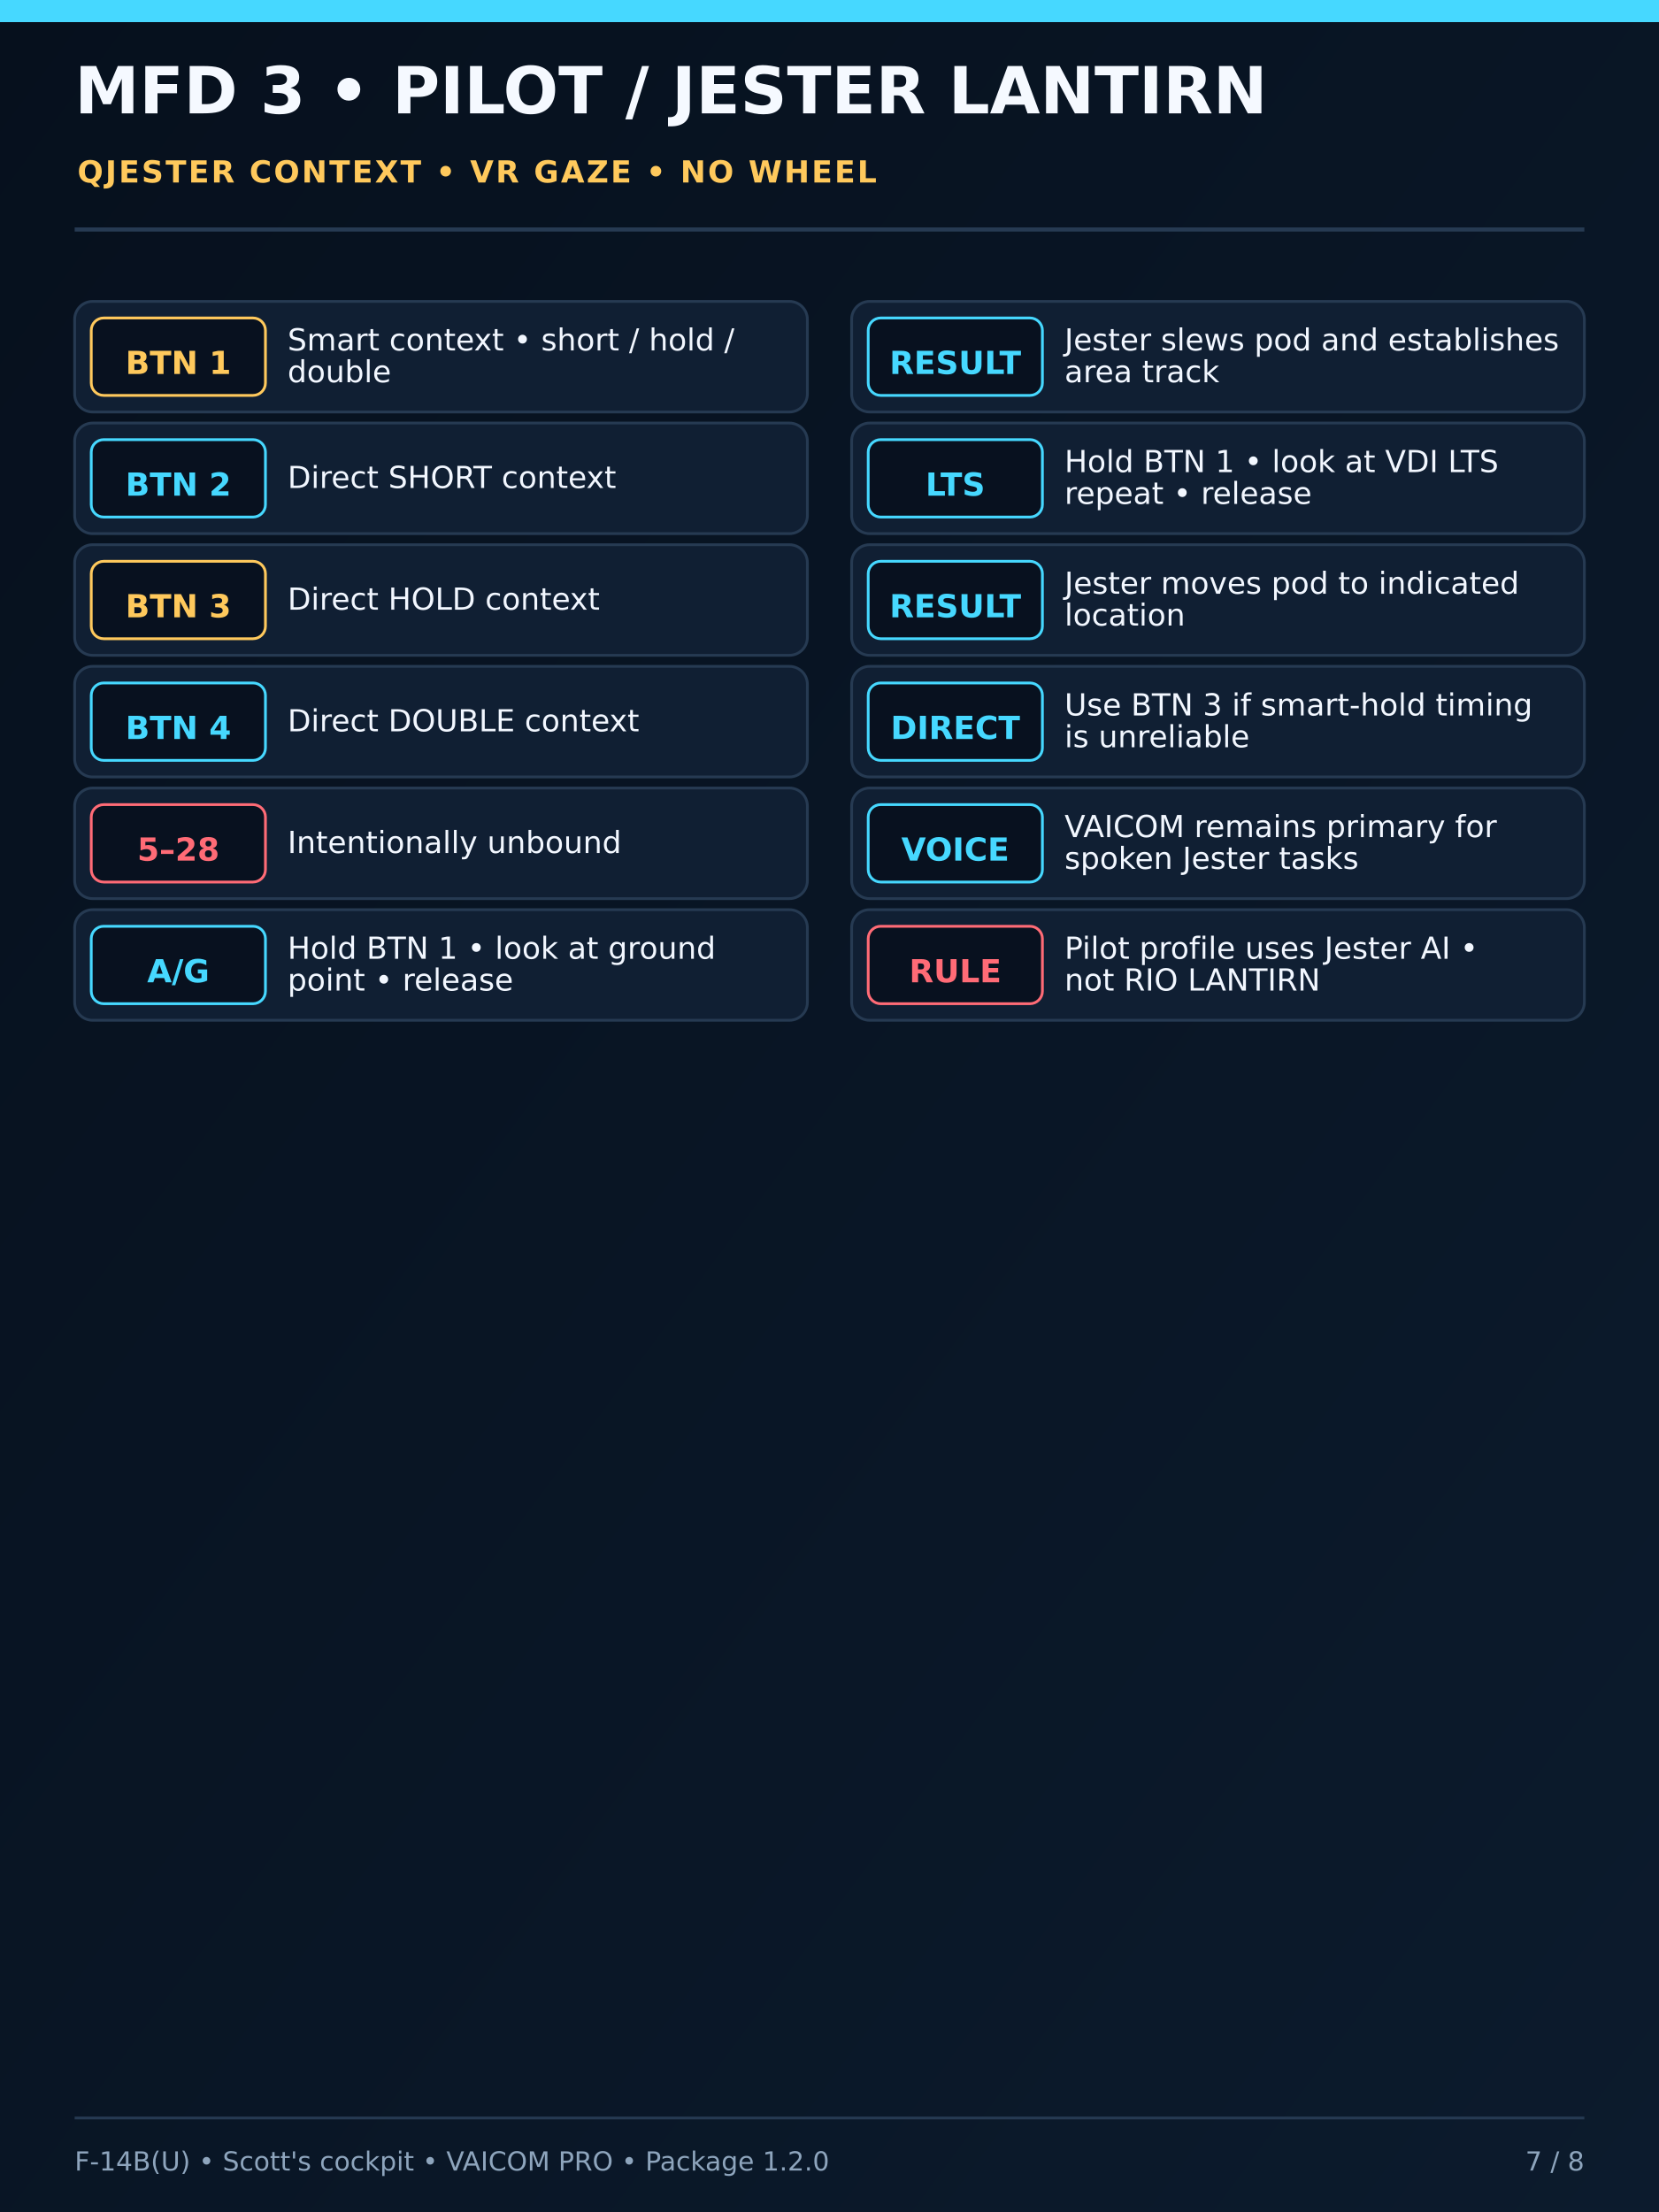
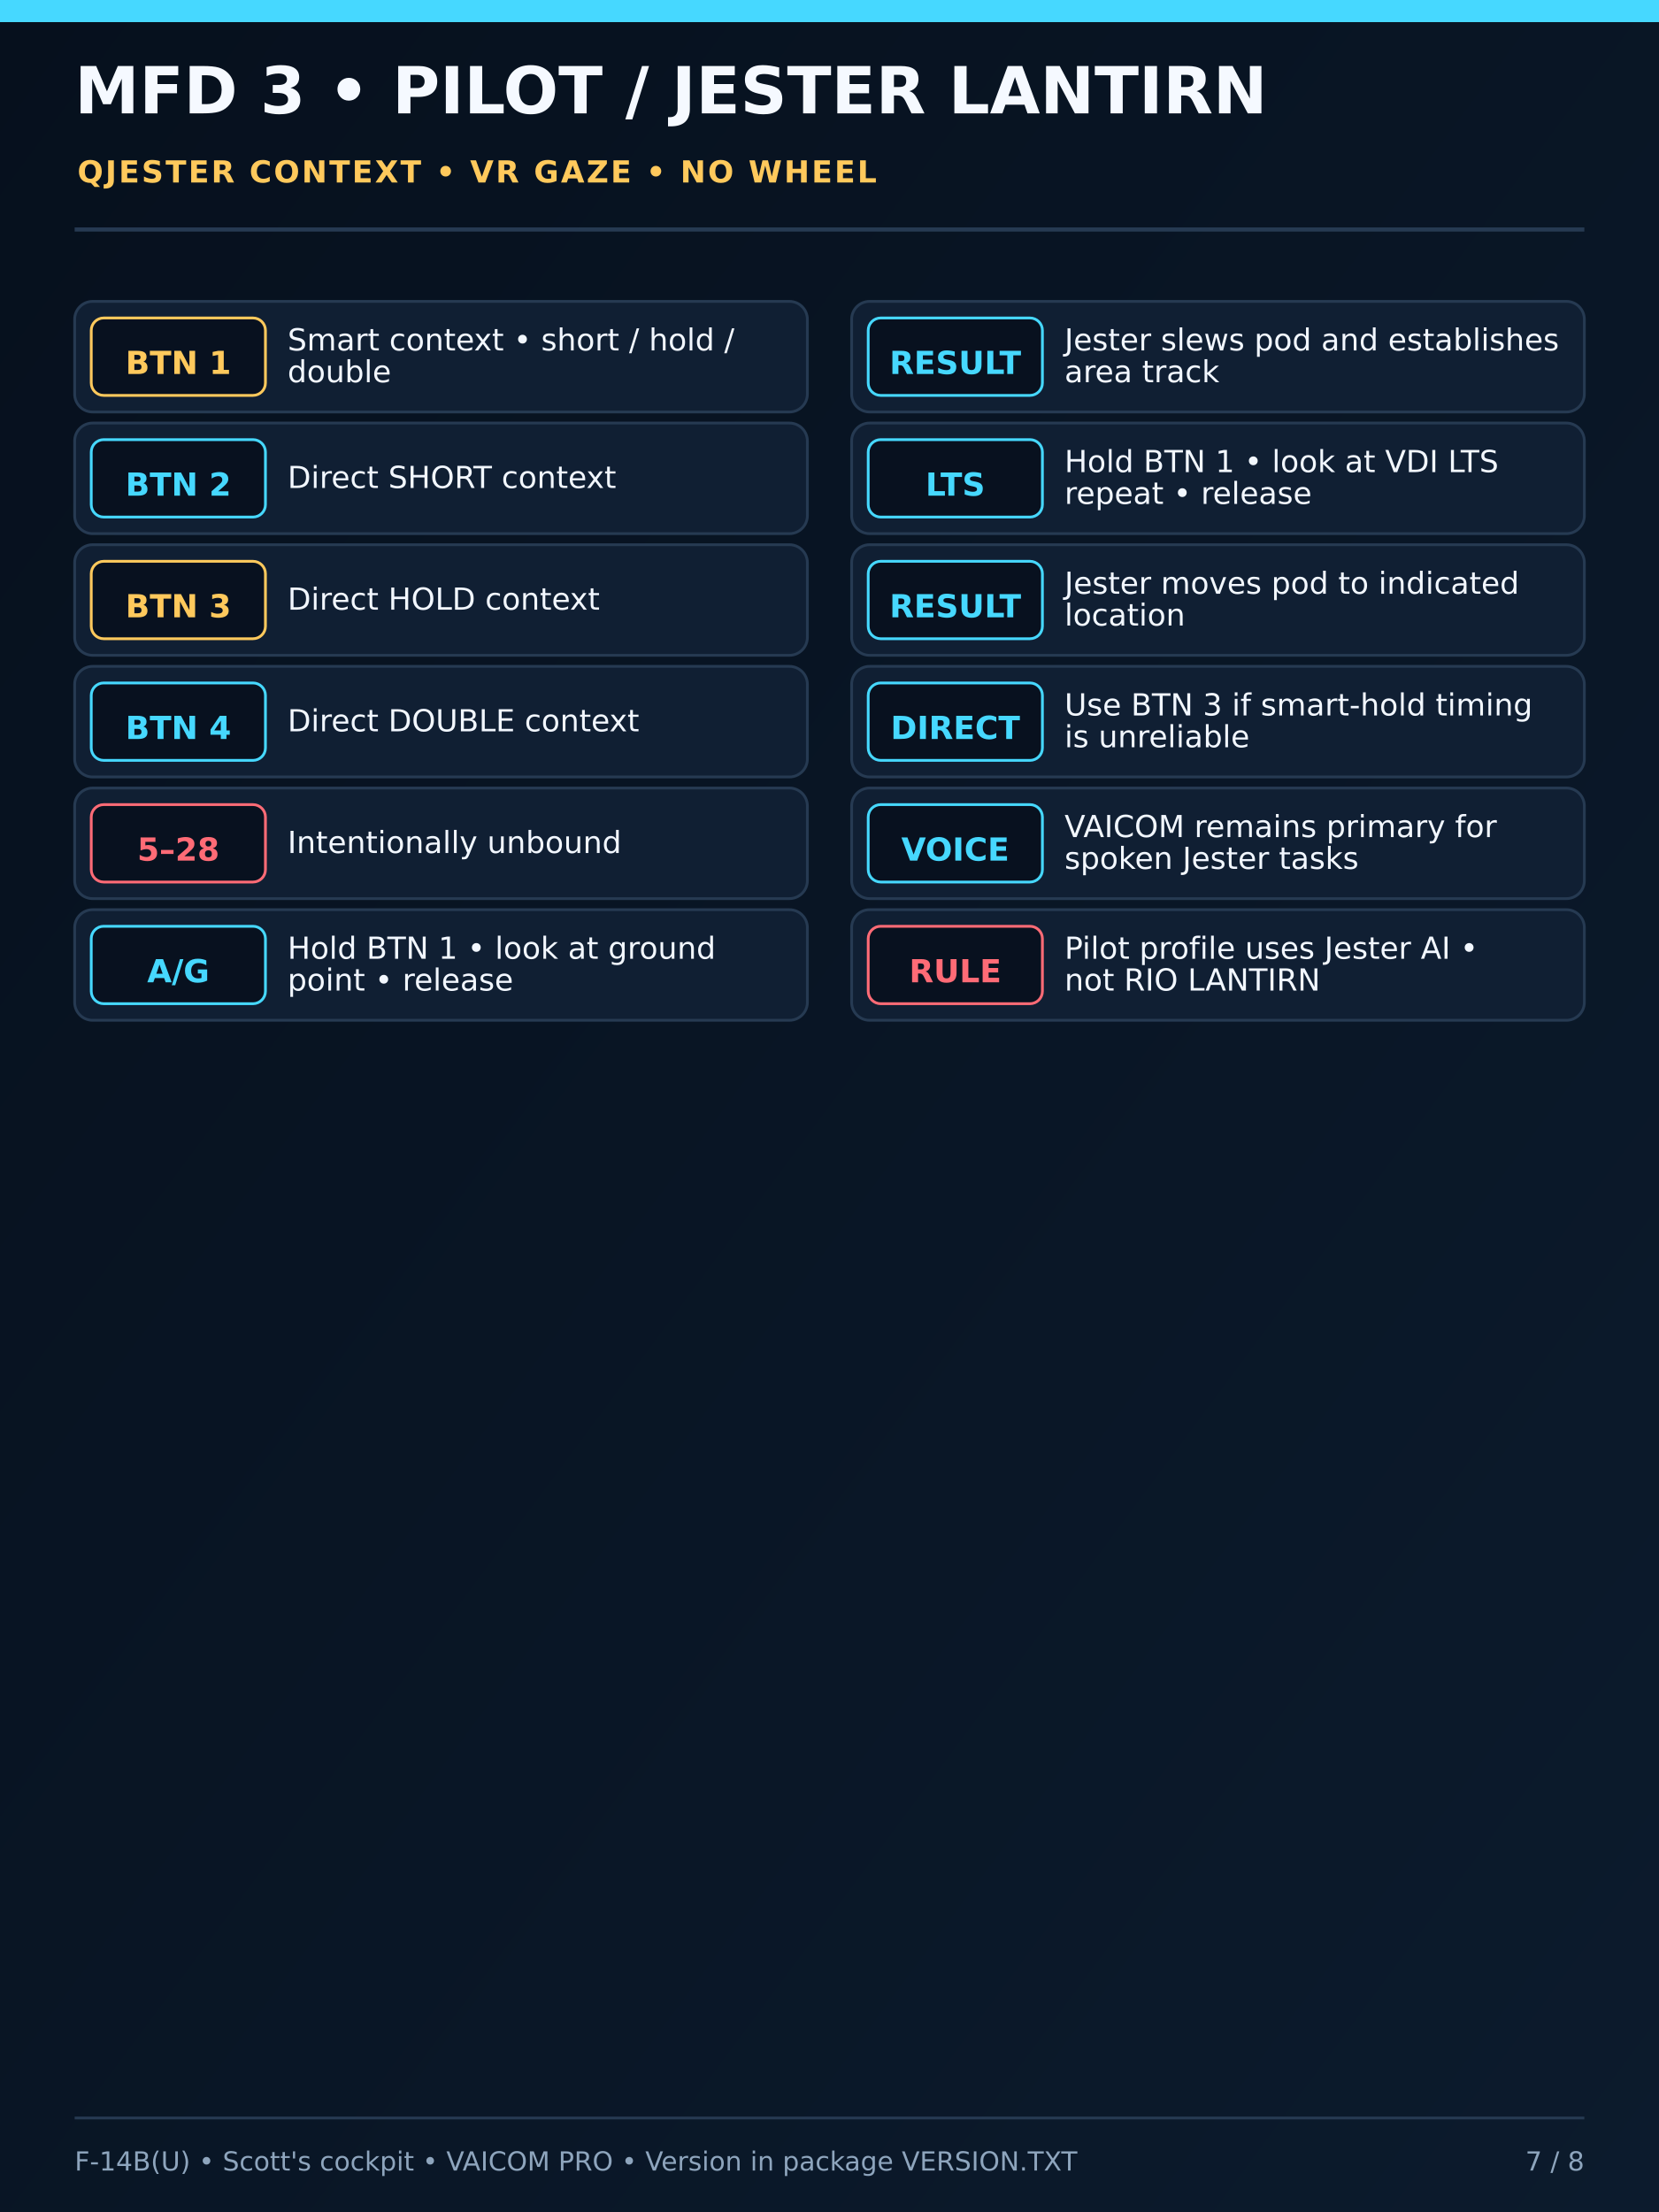
<svg xmlns="http://www.w3.org/2000/svg" width="1200" height="1600" viewBox="0 0 1200 1600">
  <defs>
    <linearGradient id="bg" x1="0" y1="0" x2="1" y2="1">
      <stop offset="0" stop-color="#06101d" />
      <stop offset="1" stop-color="#0c1b2d" />
    </linearGradient>
  </defs>
  <rect width="1200" height="1600" fill="url(#bg)" />
  <rect x="0" y="0" width="1200" height="16" fill="#46d8ff" />
  <text x="54" y="82" font-family="DejaVu Sans, Arial, sans-serif" font-size="47" font-weight="800" fill="#f5f9ff">MFD 3 • PILOT / JESTER LANTIRN</text>
  <text x="56" y="132" font-family="DejaVu Sans, Arial, sans-serif" font-size="22" font-weight="700" letter-spacing="1.5" fill="#ffc95c">QJESTER CONTEXT • VR GAZE • NO WHEEL</text>
  <line x1="54" y1="166" x2="1146" y2="166" stroke="#263a52" stroke-width="3" />
  <g font-family="DejaVu Sans, Arial, sans-serif">
    <rect x="54" y="218" width="530" height="80" rx="13" fill="#101f33" stroke="#263a52" stroke-width="2" />
    <rect x="66" y="230" width="126" height="56" rx="9" fill="#08111f" stroke="#ffc95c" stroke-width="2" />
    <text x="129" y="264" text-anchor="middle" dominant-baseline="middle" font-size="23" font-weight="700" fill="#ffc95c">BTN 1</text>
    <text x="208" y="253.5" font-size="22" font-weight="500" fill="#f2f7ff">Smart context • short / hold /</text>
    <text x="208" y="276.5" font-size="22" font-weight="500" fill="#f2f7ff">double</text>
    <rect x="54" y="306" width="530" height="80" rx="13" fill="#101f33" stroke="#263a52" stroke-width="2" />
    <rect x="66" y="318" width="126" height="56" rx="9" fill="#08111f" stroke="#46d8ff" stroke-width="2" />
    <text x="129" y="352" text-anchor="middle" dominant-baseline="middle" font-size="23" font-weight="700" fill="#46d8ff">BTN 2</text>
    <text x="208" y="353" font-size="22" font-weight="500" fill="#f2f7ff">Direct SHORT context</text>
    <rect x="54" y="394" width="530" height="80" rx="13" fill="#101f33" stroke="#263a52" stroke-width="2" />
    <rect x="66" y="406" width="126" height="56" rx="9" fill="#08111f" stroke="#ffc95c" stroke-width="2" />
    <text x="129" y="440" text-anchor="middle" dominant-baseline="middle" font-size="23" font-weight="700" fill="#ffc95c">BTN 3</text>
    <text x="208" y="441" font-size="22" font-weight="500" fill="#f2f7ff">Direct HOLD context</text>
    <rect x="54" y="482" width="530" height="80" rx="13" fill="#101f33" stroke="#263a52" stroke-width="2" />
    <rect x="66" y="494" width="126" height="56" rx="9" fill="#08111f" stroke="#46d8ff" stroke-width="2" />
    <text x="129" y="528" text-anchor="middle" dominant-baseline="middle" font-size="23" font-weight="700" fill="#46d8ff">BTN 4</text>
    <text x="208" y="529" font-size="22" font-weight="500" fill="#f2f7ff">Direct DOUBLE context</text>
    <rect x="54" y="570" width="530" height="80" rx="13" fill="#101f33" stroke="#263a52" stroke-width="2" />
    <rect x="66" y="582" width="126" height="56" rx="9" fill="#08111f" stroke="#ff6b76" stroke-width="2" />
    <text x="129" y="616" text-anchor="middle" dominant-baseline="middle" font-size="23" font-weight="700" fill="#ff6b76">5–28</text>
    <text x="208" y="617" font-size="22" font-weight="500" fill="#f2f7ff">Intentionally unbound</text>
    <rect x="54" y="658" width="530" height="80" rx="13" fill="#101f33" stroke="#263a52" stroke-width="2" />
    <rect x="66" y="670" width="126" height="56" rx="9" fill="#08111f" stroke="#46d8ff" stroke-width="2" />
    <text x="129" y="704" text-anchor="middle" dominant-baseline="middle" font-size="23" font-weight="700" fill="#46d8ff">A/G</text>
    <text x="208" y="693.5" font-size="22" font-weight="500" fill="#f2f7ff">Hold BTN 1 • look at ground</text>
    <text x="208" y="716.5" font-size="22" font-weight="500" fill="#f2f7ff">point • release</text>
    <rect x="616" y="218" width="530" height="80" rx="13" fill="#101f33" stroke="#263a52" stroke-width="2" />
    <rect x="628" y="230" width="126" height="56" rx="9" fill="#08111f" stroke="#46d8ff" stroke-width="2" />
    <text x="691" y="264" text-anchor="middle" dominant-baseline="middle" font-size="23" font-weight="700" fill="#46d8ff">RESULT</text>
    <text x="770" y="253.5" font-size="22" font-weight="500" fill="#f2f7ff">Jester slews pod and establishes</text>
    <text x="770" y="276.5" font-size="22" font-weight="500" fill="#f2f7ff">area track</text>
    <rect x="616" y="306" width="530" height="80" rx="13" fill="#101f33" stroke="#263a52" stroke-width="2" />
    <rect x="628" y="318" width="126" height="56" rx="9" fill="#08111f" stroke="#46d8ff" stroke-width="2" />
    <text x="691" y="352" text-anchor="middle" dominant-baseline="middle" font-size="23" font-weight="700" fill="#46d8ff">LTS</text>
    <text x="770" y="341.5" font-size="22" font-weight="500" fill="#f2f7ff">Hold BTN 1 • look at VDI LTS</text>
    <text x="770" y="364.5" font-size="22" font-weight="500" fill="#f2f7ff">repeat • release</text>
    <rect x="616" y="394" width="530" height="80" rx="13" fill="#101f33" stroke="#263a52" stroke-width="2" />
    <rect x="628" y="406" width="126" height="56" rx="9" fill="#08111f" stroke="#46d8ff" stroke-width="2" />
    <text x="691" y="440" text-anchor="middle" dominant-baseline="middle" font-size="23" font-weight="700" fill="#46d8ff">RESULT</text>
    <text x="770" y="429.5" font-size="22" font-weight="500" fill="#f2f7ff">Jester moves pod to indicated</text>
    <text x="770" y="452.5" font-size="22" font-weight="500" fill="#f2f7ff">location</text>
    <rect x="616" y="482" width="530" height="80" rx="13" fill="#101f33" stroke="#263a52" stroke-width="2" />
    <rect x="628" y="494" width="126" height="56" rx="9" fill="#08111f" stroke="#46d8ff" stroke-width="2" />
    <text x="691" y="528" text-anchor="middle" dominant-baseline="middle" font-size="23" font-weight="700" fill="#46d8ff">DIRECT</text>
    <text x="770" y="517.5" font-size="22" font-weight="500" fill="#f2f7ff">Use BTN 3 if smart-hold timing</text>
    <text x="770" y="540.5" font-size="22" font-weight="500" fill="#f2f7ff">is unreliable</text>
    <rect x="616" y="570" width="530" height="80" rx="13" fill="#101f33" stroke="#263a52" stroke-width="2" />
    <rect x="628" y="582" width="126" height="56" rx="9" fill="#08111f" stroke="#46d8ff" stroke-width="2" />
    <text x="691" y="616" text-anchor="middle" dominant-baseline="middle" font-size="23" font-weight="700" fill="#46d8ff">VOICE</text>
    <text x="770" y="605.5" font-size="22" font-weight="500" fill="#f2f7ff">VAICOM remains primary for</text>
    <text x="770" y="628.5" font-size="22" font-weight="500" fill="#f2f7ff">spoken Jester tasks</text>
    <rect x="616" y="658" width="530" height="80" rx="13" fill="#101f33" stroke="#263a52" stroke-width="2" />
    <rect x="628" y="670" width="126" height="56" rx="9" fill="#08111f" stroke="#ff6b76" stroke-width="2" />
    <text x="691" y="704" text-anchor="middle" dominant-baseline="middle" font-size="23" font-weight="700" fill="#ff6b76">RULE</text>
    <text x="770" y="693.5" font-size="22" font-weight="500" fill="#f2f7ff">Pilot profile uses Jester AI •</text>
    <text x="770" y="716.5" font-size="22" font-weight="500" fill="#f2f7ff">not RIO LANTIRN</text>
  </g>
  <line x1="54" y1="1532" x2="1146" y2="1532" stroke="#263a52" stroke-width="2" />
-   <text x="54" y="1570" font-family="DejaVu Sans, Arial, sans-serif" font-size="19" fill="#8ea5bd">F-14B(U) • Scott's cockpit • VAICOM PRO • Package 1.2.0</text>
+   <text x="54" y="1570" font-family="DejaVu Sans, Arial, sans-serif" font-size="19" fill="#8ea5bd">F-14B(U) • Scott's cockpit • VAICOM PRO • Version in package VERSION.TXT</text>
  <text x="1146" y="1570" text-anchor="end" font-family="DejaVu Sans, Arial, sans-serif" font-size="19" fill="#8ea5bd">7 / 8</text>
</svg>
